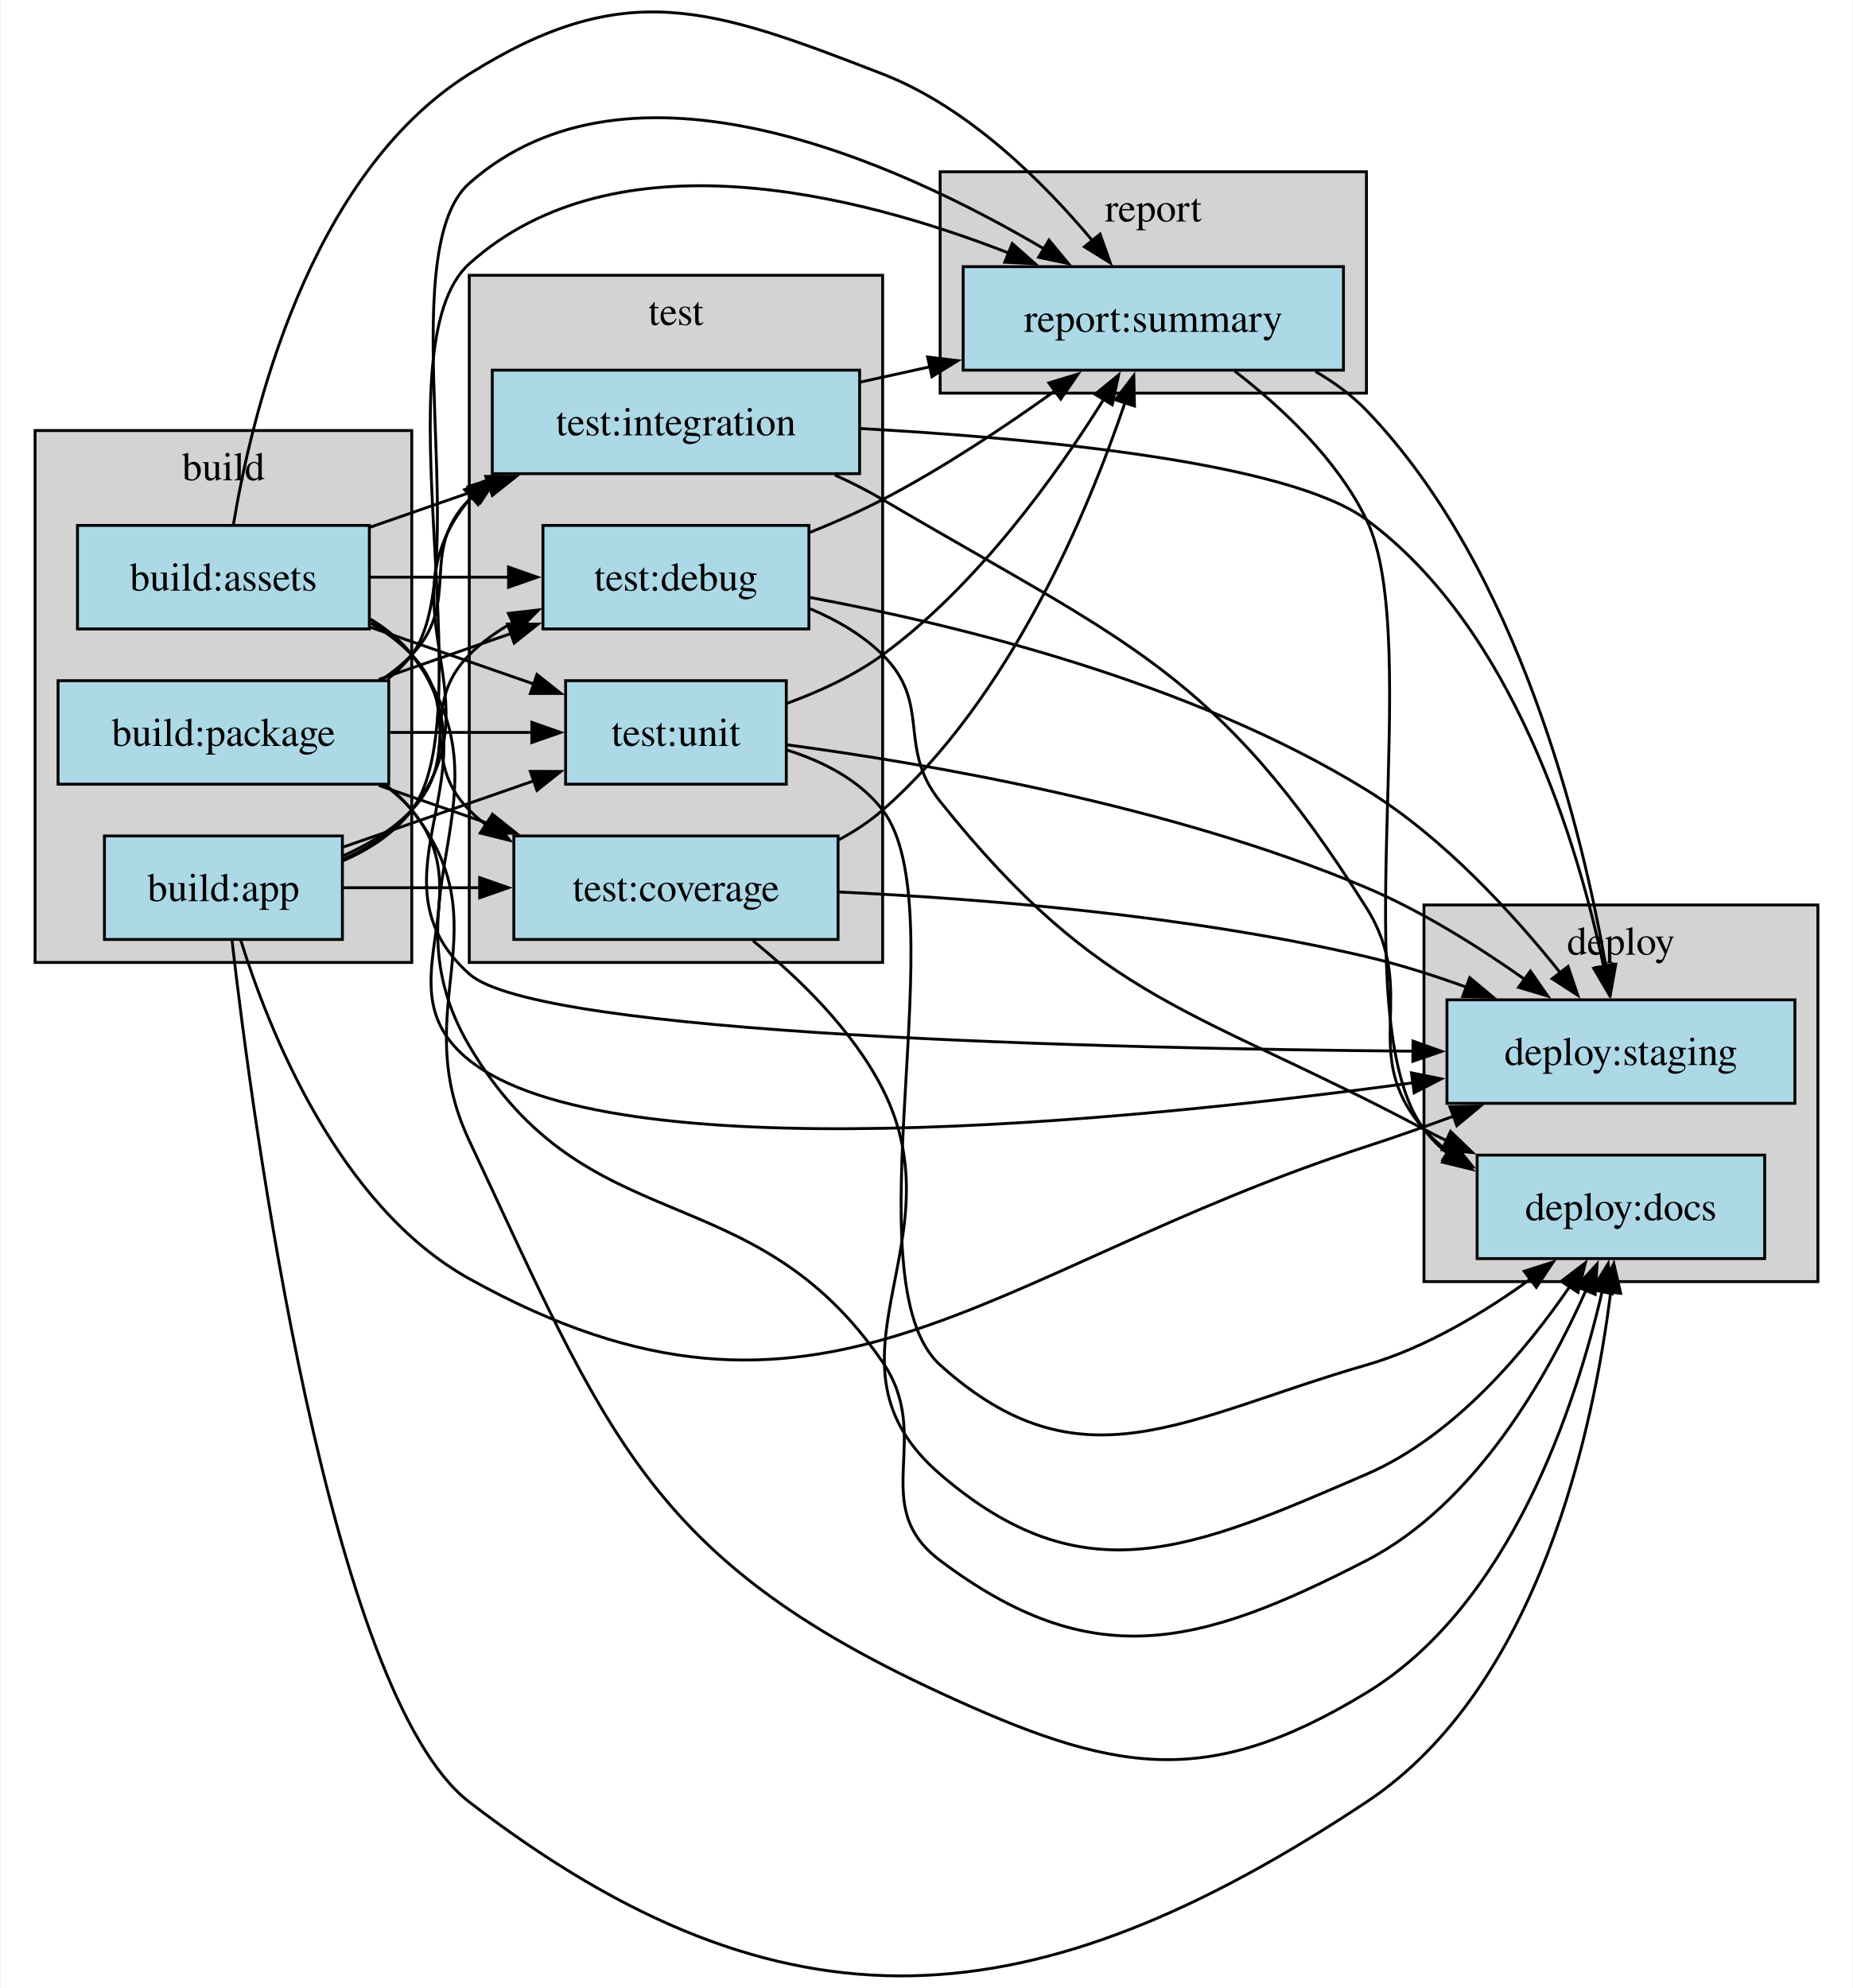
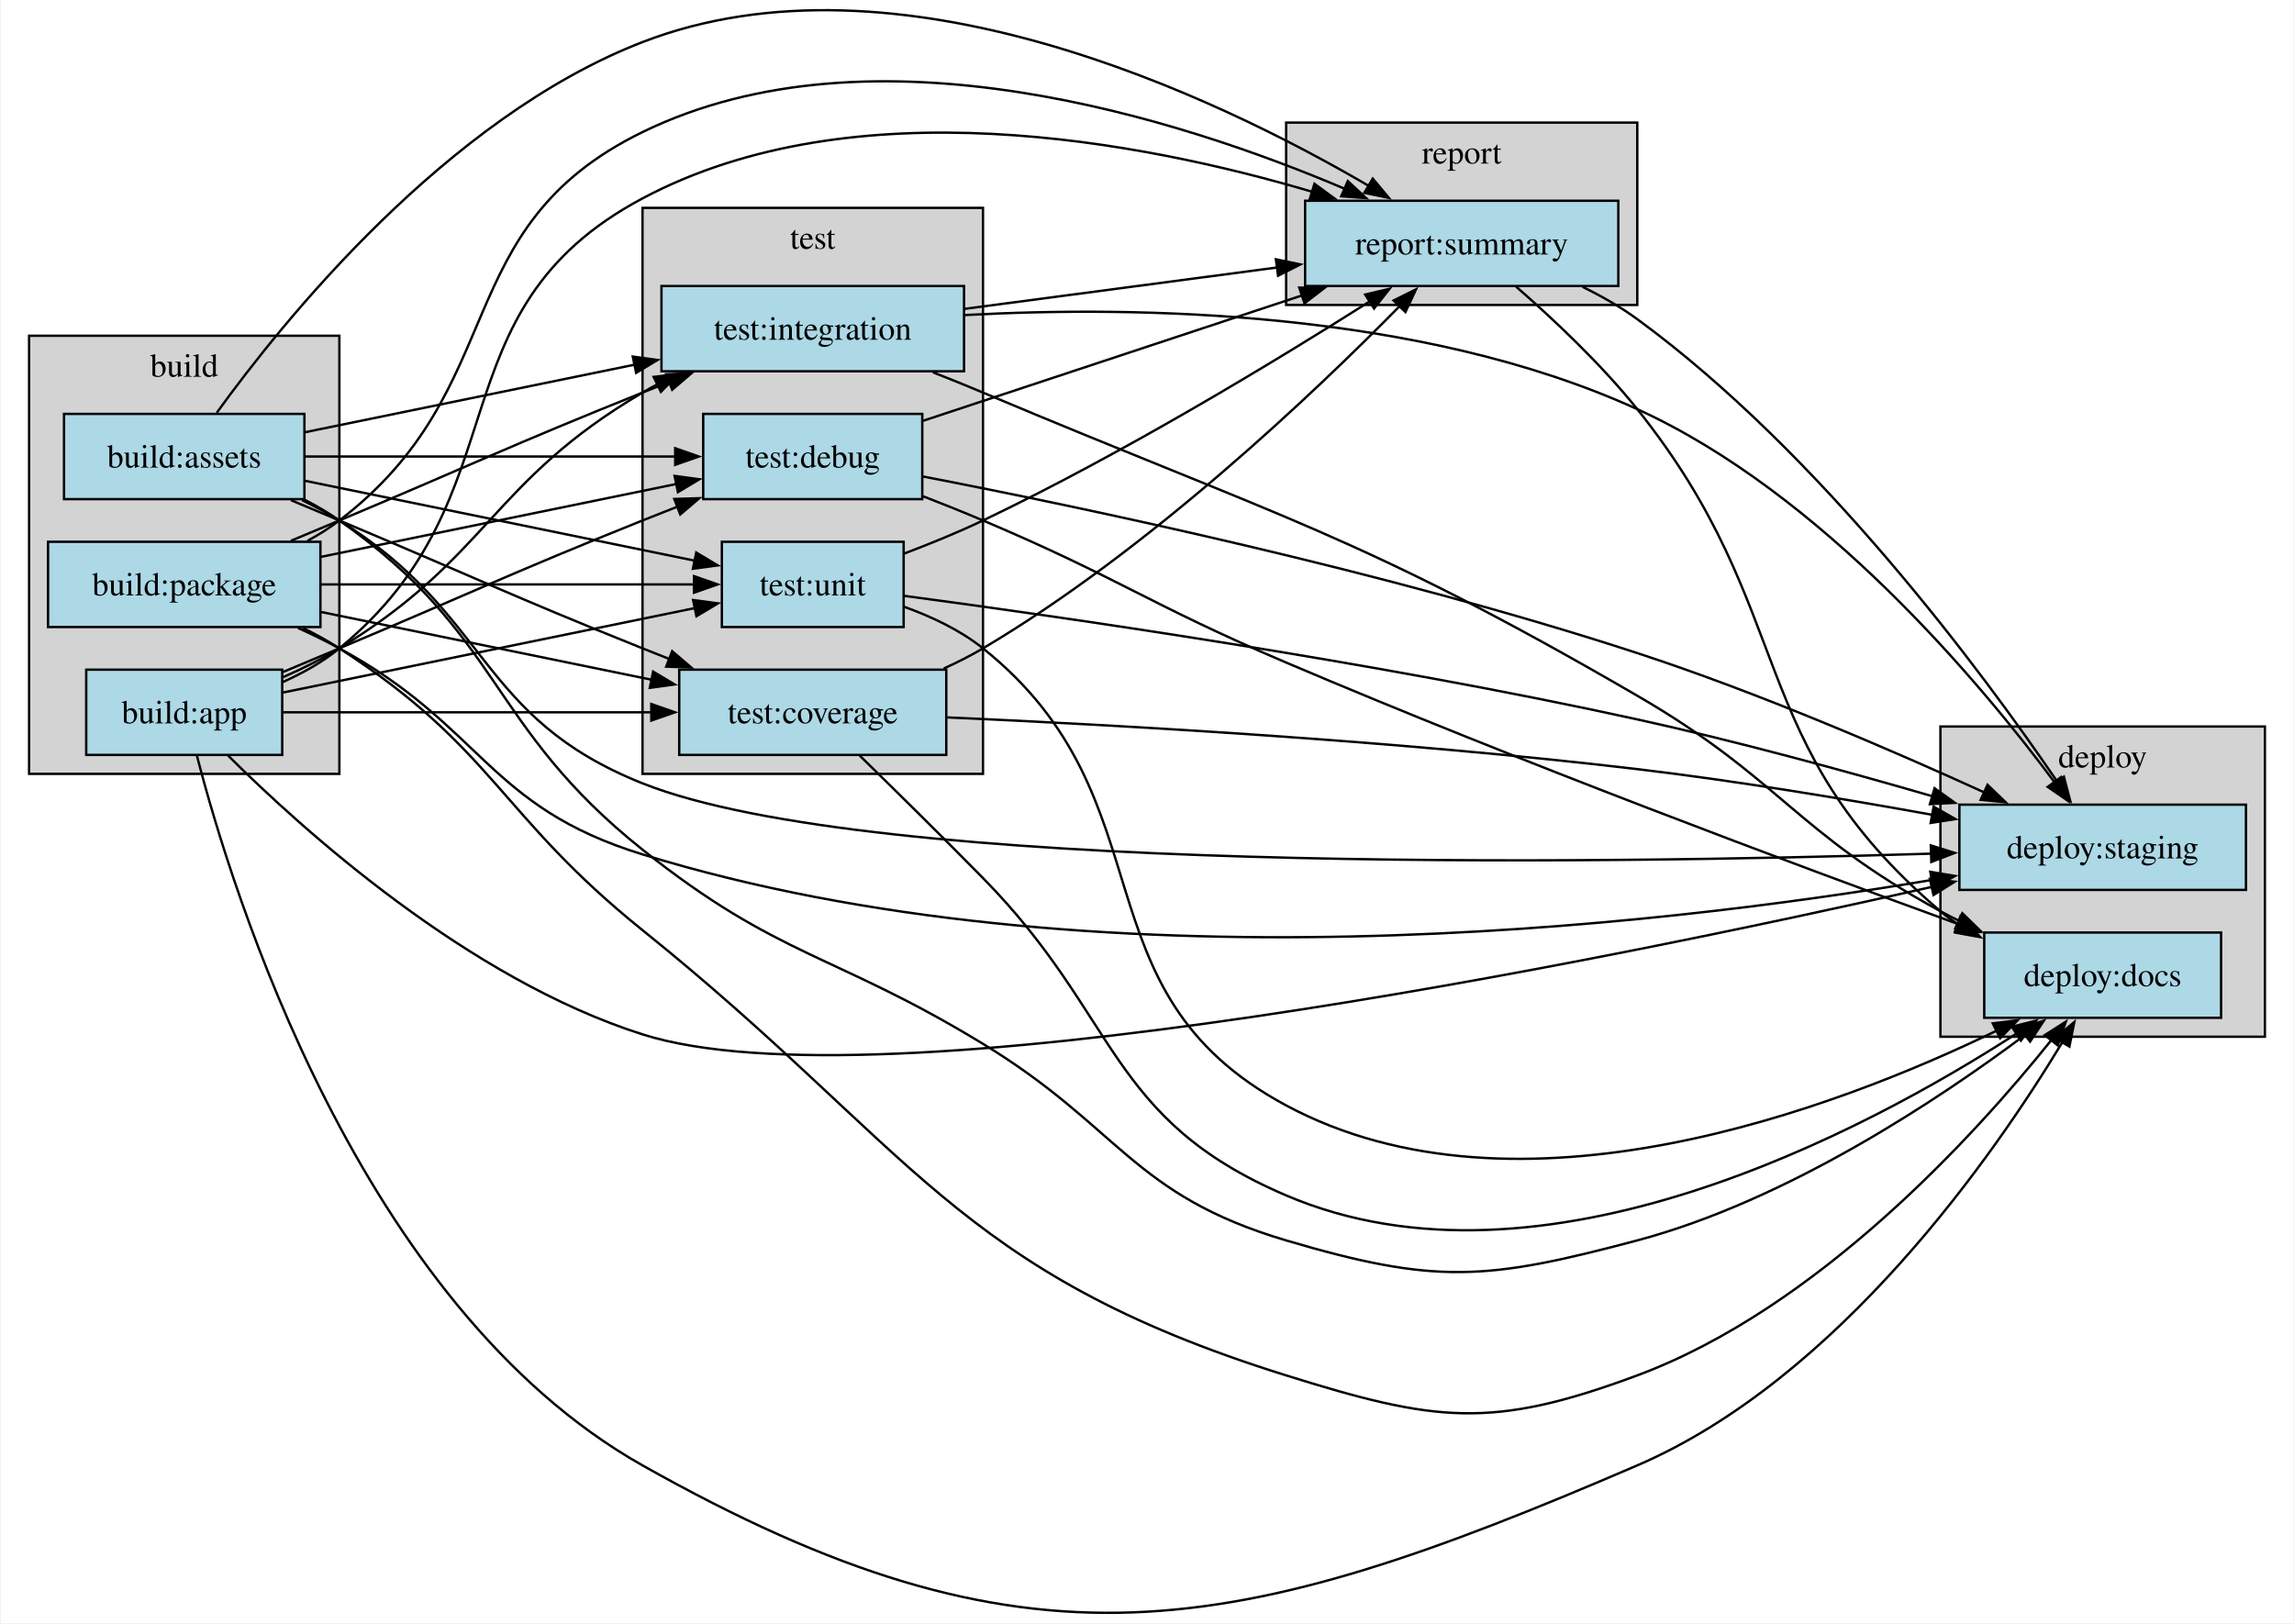
- <svg xmlns="http://www.w3.org/2000/svg" width="644pt" height="691pt" viewBox="0.00 0.00 644.00 691.42">
-   <g id="graph0" class="graph" transform="scale(1 1) rotate(0) translate(4 687.42)">
-     <polygon fill="white" stroke="none" points="-4,4 -4,-687.42 640,-687.42 640,4 -4,4" />
+ <svg xmlns="http://www.w3.org/2000/svg" xmlns:xlink="http://www.w3.org/1999/xlink" width="968pt" height="685pt" viewBox="0.00 0.00 968.00 685.40">
+   <g id="graph0" class="graph" transform="scale(1 1) rotate(0) translate(4 681.4)">
+     <polygon fill="white" stroke="none" points="-4,4 -4,-681.4 964,-681.4 964,4 -4,4" />
    <g id="clust1" class="cluster">
-       <polygon fill="lightgrey" stroke="black" points="8,-352.68 8,-537.68 139,-537.68 139,-352.68 8,-352.68" />
-       <text text-anchor="middle" x="73.5" y="-520.38" font-family="Times,serif" font-size="14.00">build</text>
+       <polygon fill="lightgrey" stroke="black" points="8,-354.63 8,-539.63 139,-539.63 139,-354.63 8,-354.63" />
+       <text text-anchor="middle" x="73.5" y="-522.33" font-family="Times,serif" font-size="14.00">build</text>
    </g>
    <g id="clust2" class="cluster">
-       <polygon fill="lightgrey" stroke="black" points="159,-352.68 159,-591.68 302.75,-591.68 302.75,-352.68 159,-352.68" />
-       <text text-anchor="middle" x="230.88" y="-574.38" font-family="Times,serif" font-size="14.00">test</text>
+       <polygon fill="lightgrey" stroke="black" points="267,-354.63 267,-593.63 410.75,-593.63 410.75,-354.63 267,-354.63" />
+       <text text-anchor="middle" x="338.88" y="-576.33" font-family="Times,serif" font-size="14.00">test</text>
    </g>
    <g id="clust3" class="cluster">
-       <polygon fill="lightgrey" stroke="black" points="322.75,-550.68 322.75,-627.68 471,-627.68 471,-550.68 322.75,-550.68" />
-       <text text-anchor="middle" x="396.88" y="-610.38" font-family="Times,serif" font-size="14.00">report</text>
+       <polygon fill="lightgrey" stroke="black" points="538.75,-552.63 538.75,-629.63 687,-629.63 687,-552.63 538.75,-552.63" />
+       <text text-anchor="middle" x="612.88" y="-612.33" font-family="Times,serif" font-size="14.00">report</text>
    </g>
    <g id="clust4" class="cluster">
-       <polygon fill="lightgrey" stroke="black" points="491,-241.68 491,-372.68 628,-372.68 628,-241.68 491,-241.68" />
-       <text text-anchor="middle" x="559.5" y="-355.38" font-family="Times,serif" font-size="14.00">deploy</text>
+       <polygon fill="lightgrey" stroke="black" points="815,-243.63 815,-374.63 952,-374.63 952,-243.63 815,-243.63" />
+       <text text-anchor="middle" x="883.5" y="-357.33" font-family="Times,serif" font-size="14.00">deploy</text>
    </g>
    <g id="node1" class="node">
-       <polygon fill="lightblue" stroke="black" points="114.88,-396.68 32.12,-396.68 32.12,-360.68 114.88,-360.68 114.88,-396.68" />
-       <text text-anchor="middle" x="73.5" y="-374" font-family="Times,serif" font-size="14.00">build:app</text>
+       <g id="a_node1">
+         <a xlink:title="---&#10;stage: build&#10;script:&#10;- echo &quot;Building application version $BUILD_VERSION&quot;&#10;- mkdir -p build/bin&#10;- echo &quot;app-binary-content&quot; &gt; build/bin/app&#10;- echo &quot;Version $BUILD_VERSION built at $(date)&quot; &gt; build/version.txt&#10;artifacts:&#10;  paths:&#10;  - build/&#10;  expire_in: 1 week&#10;  name: app-build-$CI_COMMIT_REF_SLUG&#10;">
+           <polygon fill="lightblue" stroke="black" points="114.88,-398.63 32.12,-398.63 32.12,-362.63 114.88,-362.63 114.88,-398.63" />
+           <text text-anchor="middle" x="73.5" y="-375.96" font-family="Times,serif" font-size="14.00">build:app</text>
+         </a>
+       </g>
    </g>
    <g id="node4" class="node">
-       <polygon fill="lightblue" stroke="black" points="269.25,-450.68 192.5,-450.68 192.5,-414.68 269.25,-414.68 269.25,-450.68" />
-       <text text-anchor="middle" x="230.88" y="-428" font-family="Times,serif" font-size="14.00">test:unit</text>
+       <g id="a_node4">
+         <a xlink:title="---&#10;stage: test&#10;dependencies:&#10;- build:app&#10;script:&#10;- echo &quot;Running unit tests with $(cat build/version.txt)&quot;&#10;- mkdir -p test-results&#10;- |&#10;  cat &gt; test-results/junit.xml &lt;&lt; EOF&#10;  &lt;?xml version=&quot;1.0&quot; encoding=&quot;UTF-8&quot;?&gt;&#10;  &lt;testsuites&gt;&#10;    &lt;testsuite name=&quot;UnitTests&quot; tests=&quot;5&quot; failures=&quot;0&quot; errors=&quot;0&quot;&gt;&#10;      &lt;testcase name=&quot;test_login&quot; time=&quot;0.5&quot;/&gt;&#10;      &lt;testcase name=&quot;test_logout&quot; time=&quot;0.3&quot;/&gt;&#10;      &lt;testcase name=&quot;test_validation&quot; time=&quot;0.7&quot;/&gt;&#10;      &lt;testcase name=&quot;test_api&quot; time=&quot;1.2&quot;/&gt;&#10;      &lt;testcase name=&quot;test_database&quot; time=&quot;0.8&quot;/&gt;&#10;    &lt;/testsuite&gt;&#10;  &lt;/testsuites&gt;&#10;  EOF&#10;artifacts:&#10;  reports:&#10;    junit: test-results/junit.xml&#10;  paths:&#10;  - test-results/&#10;  expire_in: 30 days&#10;">
+           <polygon fill="lightblue" stroke="black" points="377.25,-452.63 300.5,-452.63 300.5,-416.63 377.25,-416.63 377.25,-452.63" />
+           <text text-anchor="middle" x="338.88" y="-429.96" font-family="Times,serif" font-size="14.00">test:unit</text>
+         </a>
+       </g>
    </g>
    <g id="edge1" class="edge">
-       <path fill="none" stroke="black" d="M115.32,-392.87C135.61,-399.92 160.27,-408.49 181.5,-415.87" />
-       <polygon fill="black" stroke="black" points="180.23,-419.13 190.82,-419.11 182.53,-412.52 180.23,-419.13" />
+       <path fill="none" stroke="black" d="M115.36,-389.01C162.28,-398.63 239.18,-414.4 289.17,-424.65" />
+       <polygon fill="black" stroke="black" points="288.35,-428.05 298.85,-426.63 289.76,-421.19 288.35,-428.05" />
    </g>
    <g id="node5" class="node">
-       <polygon fill="lightblue" stroke="black" points="287.25,-396.68 174.5,-396.68 174.5,-360.68 287.25,-360.68 287.25,-396.68" />
-       <text text-anchor="middle" x="230.88" y="-374" font-family="Times,serif" font-size="14.00">test:coverage</text>
+       <g id="a_node5">
+         <a xlink:title="---&#10;stage: test&#10;dependencies:&#10;- build:app&#10;script:&#10;- echo &quot;Generating coverage report&quot;&#10;- mkdir -p coverage&#10;- |&#10;  cat &gt; coverage/cobertura.xml &lt;&lt; EOF&#10;  &lt;?xml version=&quot;1.0&quot;?&gt;&#10;  &lt;coverage line-rate=&quot;0.85&quot; branch-rate=&quot;0.80&quot; version=&quot;1.0&quot;&gt;&#10;    &lt;packages&gt;&#10;      &lt;package name=&quot;main&quot; line-rate=&quot;0.85&quot; branch-rate=&quot;0.80&quot;&gt;&#10;        &lt;classes&gt;&#10;          &lt;class name=&quot;App&quot; line-rate=&quot;0.90&quot; branch-rate=&quot;0.85&quot;/&gt;&#10;        &lt;/classes&gt;&#10;      &lt;/package&gt;&#10;    &lt;/packages&gt;&#10;  &lt;/coverage&gt;&#10;  EOF&#10;- echo &quot;Total coverage: 85%&quot; &gt; coverage/summary.txt&#10;artifacts:&#10;  reports:&#10;    coverage_report:&#10;      coverage_format: cobertura&#10;      path: coverage/cobertura.xml&#10;  paths:&#10;  - coverage/&#10;  expire_in: 1 month&#10;">
+           <polygon fill="lightblue" stroke="black" points="395.25,-398.63 282.5,-398.63 282.5,-362.63 395.25,-362.63 395.25,-398.63" />
+           <text text-anchor="middle" x="338.88" y="-375.96" font-family="Times,serif" font-size="14.00">test:coverage</text>
+         </a>
+       </g>
    </g>
    <g id="edge4" class="edge">
-       <path fill="none" stroke="black" d="M115.32,-378.68C129.93,-378.68 146.81,-378.68 163.04,-378.68" />
-       <polygon fill="black" stroke="black" points="162.62,-382.18 172.62,-378.68 162.62,-375.18 162.62,-382.18" />
+       <path fill="none" stroke="black" d="M115.36,-380.63C156.83,-380.63 221.72,-380.63 270.75,-380.63" />
+       <polygon fill="black" stroke="black" points="270.7,-384.13 280.7,-380.63 270.7,-377.13 270.7,-384.13" />
    </g>
    <g id="node6" class="node">
-       <polygon fill="lightblue" stroke="black" points="294.75,-558.68 167,-558.68 167,-522.68 294.75,-522.68 294.75,-558.68" />
-       <text text-anchor="middle" x="230.88" y="-536" font-family="Times,serif" font-size="14.00">test:integration</text>
+       <g id="a_node6">
+         <a xlink:title="---&#10;stage: test&#10;dependencies:&#10;- build:app&#10;- build:assets&#10;script:&#10;- echo &quot;Running integration tests&quot;&#10;- ls -la build/ dist/&#10;- mkdir -p integration-logs&#10;- echo &quot;Integration test log - $(date)&quot; &gt; integration-logs/test.log&#10;- echo &quot;All integration tests passed&quot; &gt; integration-logs/status.txt&#10;artifacts:&#10;  paths:&#10;  - integration-logs/&#10;  expire_in: 1 week&#10;  when: always&#10;">
+           <polygon fill="lightblue" stroke="black" points="402.75,-560.63 275,-560.63 275,-524.63 402.75,-524.63 402.75,-560.63" />
+           <text text-anchor="middle" x="338.88" y="-537.96" font-family="Times,serif" font-size="14.00">test:integration</text>
+         </a>
+       </g>
    </g>
    <g id="edge7" class="edge">
-       <path fill="none" stroke="black" d="M115.06,-388.55C124.1,-392.51 132.83,-398.03 139,-405.68 169.65,-443.68 127.74,-476.18 159,-513.68 159.25,-513.98 159.51,-514.28 159.77,-514.58" />
-       <polygon fill="black" stroke="black" points="157.37,-517.12 167.12,-521.25 162.07,-511.94 157.37,-517.12" />
+       <path fill="none" stroke="black" d="M115.35,-395.51C123.41,-399.06 131.65,-403.14 139,-407.63 202.51,-446.45 202.87,-477.85 267,-515.63 269.04,-516.83 271.14,-518 273.29,-519.13" />
+       <polygon fill="black" stroke="black" points="271.69,-522.25 282.22,-523.48 274.76,-515.95 271.69,-522.25" />
    </g>
    <g id="node7" class="node">
-       <polygon fill="lightblue" stroke="black" points="277.12,-504.68 184.62,-504.68 184.62,-468.68 277.12,-468.68 277.12,-504.68" />
-       <text text-anchor="middle" x="230.88" y="-482" font-family="Times,serif" font-size="14.00">test:debug</text>
+       <g id="a_node7">
+         <a xlink:title="---&#10;stage: test&#10;dependencies:&#10;- build:app&#10;script:&#10;- echo &quot;Running debug tests&quot;&#10;- mkdir -p debug-logs&#10;- echo &quot;Debug output: $(date)&quot; &gt; debug-logs/debug.log&#10;- echo &quot;Memory usage: 128MB&quot; &gt; debug-logs/memory.log&#10;artifacts:&#10;  paths:&#10;  - debug-logs/&#10;  expire_in: 3 days&#10;  when: on_failure&#10;  name: debug-logs-$CI_JOB_ID&#10;">
+           <polygon fill="lightblue" stroke="black" points="385.12,-506.63 292.62,-506.63 292.62,-470.63 385.12,-470.63 385.12,-506.63" />
+           <text text-anchor="middle" x="338.88" y="-483.96" font-family="Times,serif" font-size="14.00">test:debug</text>
+         </a>
+       </g>
    </g>
    <g id="edge33" class="edge">
-       <path fill="none" stroke="black" d="M115.18,-389.78C123.9,-393.67 132.45,-398.85 139,-405.68 156.72,-424.15 140.99,-441.5 159,-459.68 163.4,-464.12 168.61,-467.85 174.17,-470.96" />
-       <polygon fill="black" stroke="black" points="172.59,-474.08 183.11,-475.29 175.64,-467.78 172.59,-474.08" />
+       <path fill="none" stroke="black" d="M115.11,-397.61C123.03,-400.93 131.28,-404.39 139,-407.63 195.92,-431.55 209.7,-438.64 267,-461.63 271.86,-463.58 276.92,-465.58 282.01,-467.56" />
+       <polygon fill="black" stroke="black" points="280.41,-470.7 291,-471.04 282.94,-464.17 280.41,-470.7" />
    </g>
    <g id="node8" class="node">
-       <polygon fill="lightblue" stroke="black" points="463,-594.68 330.75,-594.68 330.75,-558.68 463,-558.68 463,-594.68" />
-       <text text-anchor="middle" x="396.88" y="-572" font-family="Times,serif" font-size="14.00">report:summary</text>
+       <g id="a_node8">
+         <a xlink:title="---&#10;stage: report&#10;dependencies:&#10;- test:unit&#10;- test:coverage&#10;- test:integration&#10;script:&#10;- echo &quot;Generating test summary report&quot;&#10;- echo &quot;=== Test Summary ===&quot; &gt; summary.txt&#10;- echo &quot;Unit Tests:&quot; &gt;&gt; summary.txt&#10;- cat test-results/junit.xml | grep 'testsuite' &gt;&gt; summary.txt || true&#10;- echo &quot;&quot; &gt;&gt; summary.txt&#10;- echo &quot;Coverage:&quot; &gt;&gt; summary.txt&#10;- cat coverage/summary.txt &gt;&gt; summary.txt&#10;- echo &quot;&quot; &gt;&gt; summary.txt&#10;- echo &quot;Integration:&quot; &gt;&gt; summary.txt&#10;- cat integration-logs/status.txt &gt;&gt; summary.txt&#10;- cat summary.txt&#10;artifacts:&#10;  paths:&#10;  - summary.txt&#10;  expire_in: 90 days&#10;  name: test-summary-$CI_PIPELINE_ID&#10;">
+           <polygon fill="lightblue" stroke="black" points="679,-596.63 546.75,-596.63 546.75,-560.63 679,-560.63 679,-596.63" />
+           <text text-anchor="middle" x="612.88" y="-573.96" font-family="Times,serif" font-size="14.00">report:summary</text>
+         </a>
+       </g>
    </g>
    <g id="edge10" class="edge">
-       <path fill="none" stroke="black" d="M115.15,-388.07C124.31,-392.05 133.06,-397.69 139,-405.68 164.34,-439.74 127.45,-567.27 159,-595.68 209.63,-641.26 293.5,-620.13 346.66,-599.39" />
-       <polygon fill="black" stroke="black" points="347.83,-602.7 355.79,-595.7 345.2,-596.21 347.83,-602.7" />
+       <path fill="none" stroke="black" d="M115.08,-393.38C123.51,-397.15 131.96,-401.86 139,-407.63 217.71,-472.22 177.11,-549.81 267,-597.63 356.25,-645.12 477.52,-621.82 549.93,-600.37" />
+       <polygon fill="black" stroke="black" points="550.69,-603.8 559.24,-597.54 548.65,-597.1 550.69,-603.8" />
    </g>
    <g id="node9" class="node">
-       <polygon fill="lightblue" stroke="black" points="620,-339.68 499,-339.68 499,-303.68 620,-303.68 620,-339.68" />
-       <text text-anchor="middle" x="559.5" y="-317" font-family="Times,serif" font-size="14.00">deploy:staging</text>
+       <g id="a_node9">
+         <a xlink:title="---&#10;stage: deploy&#10;dependencies:&#10;- build:app&#10;- build:assets&#10;script:&#10;- echo &quot;Deploying to staging&quot;&#10;- echo &quot;Application binary: $(cat build/bin/app)&quot;&#10;- echo &quot;CSS files: $(ls dist/css/)&quot;&#10;- echo &quot;JS files: $(ls dist/js/)&quot;&#10;- echo &quot;Deployed version: $(cat build/version.txt)&quot;&#10;environment:&#10;  name: staging&#10;artifacts:&#10;  paths:&#10;  - build/version.txt&#10;  expire_in: 6 months&#10;  name: deployment-info&#10;">
+           <polygon fill="lightblue" stroke="black" points="944,-341.63 823,-341.63 823,-305.63 944,-305.63 944,-341.63" />
+           <text text-anchor="middle" x="883.5" y="-318.96" font-family="Times,serif" font-size="14.00">deploy:staging</text>
+         </a>
+       </g>
    </g>
    <g id="edge17" class="edge">
-       <path fill="none" stroke="black" d="M79.55,-360.36C89.16,-329.52 113.33,-268.07 159,-242.68 281.5,-174.57 337.68,-245.42 471,-288.68 480.87,-291.88 491.26,-295.54 501.3,-299.23" />
-       <polygon fill="black" stroke="black" points="500,-302.48 510.6,-302.69 502.45,-295.92 500,-302.48" />
+       <path fill="none" stroke="black" d="M92.01,-362.37C123.49,-331.02 193.29,-268.04 267,-244.63 367.16,-212.82 672.12,-275.38 811.56,-306.94" />
+       <polygon fill="black" stroke="black" points="810.52,-310.29 821.04,-309.1 812.07,-303.47 810.52,-310.29" />
    </g>
    <g id="node10" class="node">
-       <polygon fill="lightblue" stroke="black" points="609.5,-285.68 509.5,-285.68 509.5,-249.68 609.5,-249.68 609.5,-285.68" />
-       <text text-anchor="middle" x="559.5" y="-263" font-family="Times,serif" font-size="14.00">deploy:docs</text>
+       <g id="a_node10">
+         <a xlink:title="---&#10;stage: deploy&#10;dependencies: []&#10;script:&#10;- echo &quot;Deploying documentation&quot;&#10;- mkdir -p docs&#10;- echo &quot;# API Documentation&quot; &gt; docs/README.md&#10;- echo &quot;Version: $BUILD_VERSION&quot; &gt;&gt; docs/README.md&#10;artifacts:&#10;  paths:&#10;  - docs/&#10;  expire_in: never&#10;">
+           <polygon fill="lightblue" stroke="black" points="933.5,-287.63 833.5,-287.63 833.5,-251.63 933.5,-251.63 933.5,-287.63" />
+           <text text-anchor="middle" x="883.5" y="-264.96" font-family="Times,serif" font-size="14.00">deploy:docs</text>
+         </a>
+       </g>
    </g>
    <g id="edge25" class="edge">
-       <path fill="none" stroke="black" d="M76.46,-360.57C83.56,-298.82 110.09,-98.29 159,-60.68 268.92,23.85 355.43,15.94 471,-60.68 531.28,-100.64 550.14,-191.26 555.96,-238.22" />
-       <polygon fill="black" stroke="black" points="552.45,-238.38 557.03,-247.93 559.41,-237.61 552.45,-238.38" />
+       <path fill="none" stroke="black" d="M78.83,-362.44C93.51,-305.45 147.25,-130.13 267,-62.63 429.62,29.02 515.58,11.26 687,-62.63 772.43,-99.46 837.91,-194 866.6,-241.51" />
+       <polygon fill="black" stroke="black" points="863.44,-243.04 871.54,-249.86 869.46,-239.47 863.44,-243.04" />
    </g>
    <g id="node2" class="node">
-       <polygon fill="lightblue" stroke="black" points="124.25,-504.68 22.75,-504.68 22.75,-468.68 124.25,-468.68 124.25,-504.68" />
-       <text text-anchor="middle" x="73.5" y="-482" font-family="Times,serif" font-size="14.00">build:assets</text>
+       <g id="a_node2">
+         <a xlink:title="---&#10;stage: build&#10;script:&#10;- echo &quot;Compiling assets&quot;&#10;- mkdir -p dist/css dist/js&#10;- echo &quot;body { color: blue; }&quot; &gt; dist/css/style.css&#10;- echo &quot;console.log('hello');&quot; &gt; dist/js/app.js&#10;artifacts:&#10;  paths:&#10;  - dist/&#10;  expire_in: 2 days&#10;  name: assets-$CI_JOB_NAME-$CI_COMMIT_SHORT_SHA&#10;">
+           <polygon fill="lightblue" stroke="black" points="124.25,-506.63 22.75,-506.63 22.75,-470.63 124.25,-470.63 124.25,-506.63" />
+           <text text-anchor="middle" x="73.5" y="-483.96" font-family="Times,serif" font-size="14.00">build:assets</text>
+         </a>
+       </g>
    </g>
    <g id="edge2" class="edge">
-       <path fill="none" stroke="black" d="M124.52,-469.3C142.82,-462.93 163.49,-455.75 181.63,-449.45" />
-       <polygon fill="black" stroke="black" points="182.55,-452.83 190.85,-446.24 180.25,-446.22 182.55,-452.83" />
+       <path fill="none" stroke="black" d="M124.66,-478.35C171.95,-468.65 242.37,-454.21 289.18,-444.62" />
+       <polygon fill="black" stroke="black" points="289.68,-448.09 298.77,-442.65 288.27,-441.23 289.68,-448.09" />
    </g>
    <g id="edge5" class="edge">
-       <path fill="none" stroke="black" d="M124.74,-470.69C129.98,-467.61 134.88,-463.97 139,-459.68 156.72,-441.21 140.99,-423.86 159,-405.68 160.81,-403.85 162.75,-402.15 164.8,-400.56" />
-       <polygon fill="black" stroke="black" points="166.64,-403.54 173.09,-395.13 162.8,-397.68 166.64,-403.54" />
+       <path fill="none" stroke="black" d="M118.57,-470.2C125.41,-467.34 132.4,-464.41 139,-461.63 195.92,-437.71 209.7,-430.63 267,-407.63 270.77,-406.12 274.65,-404.58 278.57,-403.05" />
+       <polygon fill="black" stroke="black" points="279.52,-406.43 287.57,-399.55 276.99,-399.91 279.52,-406.43" />
    </g>
    <g id="edge8" class="edge">
-       <path fill="none" stroke="black" d="M124.52,-504.06C137.81,-508.68 152.34,-513.73 166.25,-518.57" />
-       <polygon fill="black" stroke="black" points="164.71,-521.74 175.31,-521.71 167.01,-515.12 164.71,-521.74" />
+       <path fill="none" stroke="black" d="M124.66,-498.92C164.01,-506.99 219.37,-518.34 263.82,-527.45" />
+       <polygon fill="black" stroke="black" points="262.89,-530.83 273.39,-529.41 264.3,-523.97 262.89,-530.83" />
    </g>
    <g id="edge34" class="edge">
-       <path fill="none" stroke="black" d="M124.52,-486.68C139.94,-486.68 157.03,-486.68 172.88,-486.68" />
-       <polygon fill="black" stroke="black" points="172.65,-490.18 182.65,-486.68 172.65,-483.18 172.65,-490.18" />
+       <path fill="none" stroke="black" d="M124.66,-488.63C169.24,-488.63 234.37,-488.63 280.9,-488.63" />
+       <polygon fill="black" stroke="black" points="280.79,-492.13 290.79,-488.63 280.79,-485.13 280.79,-492.13" />
    </g>
    <g id="edge11" class="edge">
-       <path fill="none" stroke="black" d="M76.97,-504.93C83.11,-542.19 102.85,-626.44 159,-661.68 213.11,-695.64 243.18,-684.78 302.75,-661.68 332.66,-650.08 358.84,-623.9 375.77,-603.64" />
-       <polygon fill="black" stroke="black" points="378.37,-605.99 381.92,-596 372.92,-601.59 378.37,-605.99" />
+       <path fill="none" stroke="black" d="M87.24,-507.12C114.75,-545.21 184.01,-631.55 267,-663.63 374.55,-705.21 508.99,-640.7 573.66,-602.89" />
+       <polygon fill="black" stroke="black" points="575.32,-605.98 582.12,-597.85 571.74,-599.96 575.32,-605.98" />
    </g>
    <g id="edge18" class="edge">
-       <path fill="none" stroke="black" d="M124.57,-471.95C130.04,-468.64 135.05,-464.6 139,-459.68 170.38,-420.58 121.65,-382.11 159,-348.68 182.83,-327.35 378.88,-322.73 487.2,-321.82" />
-       <polygon fill="black" stroke="black" points="487.2,-325.32 497.17,-321.75 487.14,-318.32 487.2,-325.32" />
+       <path fill="none" stroke="black" d="M123.24,-470.21C128.69,-467.58 134.05,-464.71 139,-461.63 202.98,-421.93 197.05,-378.5 267,-350.63 363.95,-312.01 670.73,-316.58 811.12,-320.94" />
+       <polygon fill="black" stroke="black" points="810.93,-324.43 821.04,-321.25 811.16,-317.44 810.93,-324.43" />
    </g>
    <g id="edge26" class="edge">
-       <path fill="none" stroke="black" d="M124.72,-472.07C130.17,-468.74 135.13,-464.66 139,-459.68 176.47,-411.42 128.02,-376.34 159,-323.68 199.8,-254.34 257.33,-280.08 302.75,-213.68 320.78,-187.32 297.22,-163.86 322.75,-144.68 375.43,-105.1 412.44,-114.47 471,-144.68 509,-164.28 534.1,-208.86 547.32,-238.61" />
-       <polygon fill="black" stroke="black" points="544.09,-239.97 551.21,-247.82 550.54,-237.24 544.09,-239.97" />
+       <path fill="none" stroke="black" d="M124.61,-470.23C129.63,-467.64 134.53,-464.77 139,-461.63 207.76,-413.42 201.3,-374.95 267,-322.63 324.54,-276.81 347.92,-278.88 410.75,-240.63 468.66,-205.38 473.73,-176.87 538.75,-157.63 601.93,-138.94 623.33,-140.69 687,-157.63 750.25,-174.47 814.33,-217.14 851.14,-244.69" />
+       <polygon fill="black" stroke="black" points="848.61,-247.16 858.69,-250.42 852.85,-241.58 848.61,-247.16" />
    </g>
    <g id="node3" class="node">
-       <polygon fill="lightblue" stroke="black" points="131,-450.68 16,-450.68 16,-414.68 131,-414.68 131,-450.68" />
-       <text text-anchor="middle" x="73.5" y="-428" font-family="Times,serif" font-size="14.00">build:package</text>
+       <g id="a_node3">
+         <a xlink:title="---&#10;stage: build&#10;script:&#10;- echo &quot;Creating package&quot;&#10;- mkdir -p package/src package/test&#10;- echo &quot;source code&quot; &gt; package/src/main.rb&#10;- echo &quot;test code&quot; &gt; package/test/main_test.rb&#10;- echo &quot;secret&quot; &gt; package/secret.key&#10;artifacts:&#10;  paths:&#10;  - package/&#10;  exclude:&#10;  - package/**/*.key&#10;  expire_in: 2 weeks&#10;  name: package-$CI_COMMIT_TAG&#10;">
+           <polygon fill="lightblue" stroke="black" points="131,-452.63 16,-452.63 16,-416.63 131,-416.63 131,-452.63" />
+           <text text-anchor="middle" x="73.5" y="-429.96" font-family="Times,serif" font-size="14.00">build:package</text>
+         </a>
+       </g>
    </g>
    <g id="edge3" class="edge">
-       <path fill="none" stroke="black" d="M131.47,-432.68C147.78,-432.68 165.4,-432.68 181.17,-432.68" />
-       <polygon fill="black" stroke="black" points="180.76,-436.18 190.76,-432.68 180.76,-429.18 180.76,-436.18" />
+       <path fill="none" stroke="black" d="M131.32,-434.63C178.24,-434.63 244.15,-434.63 288.8,-434.63" />
+       <polygon fill="black" stroke="black" points="288.72,-438.13 298.72,-434.63 288.72,-431.13 288.72,-438.13" />
    </g>
    <g id="edge6" class="edge">
-       <path fill="none" stroke="black" d="M127.54,-414.25C139.97,-409.93 153.34,-405.28 166.18,-400.82" />
-       <polygon fill="black" stroke="black" points="167.09,-404.21 175.38,-397.62 164.79,-397.59 167.09,-404.21" />
+       <path fill="none" stroke="black" d="M131.32,-422.98C172.27,-414.59 227.69,-403.22 270.81,-394.38" />
+       <polygon fill="black" stroke="black" points="271.48,-397.82 280.57,-392.38 270.08,-390.96 271.48,-397.82" />
    </g>
    <g id="edge9" class="edge">
-       <path fill="none" stroke="black" d="M128.52,-451.03C132.33,-453.57 135.89,-456.44 139,-459.68 156.72,-478.15 140.99,-495.5 159,-513.68 159.61,-514.29 160.23,-514.89 160.87,-515.48" />
-       <polygon fill="black" stroke="black" points="158.6,-518.15 168.66,-521.45 162.86,-512.59 158.6,-518.15" />
+       <path fill="none" stroke="black" d="M118.57,-453.06C125.41,-455.93 132.4,-458.86 139,-461.63 195.92,-485.55 209.7,-492.64 267,-515.63 270.77,-517.14 274.65,-518.68 278.57,-520.22" />
+       <polygon fill="black" stroke="black" points="276.99,-523.36 287.57,-523.72 279.52,-516.83 276.99,-523.36" />
    </g>
    <g id="edge35" class="edge">
-       <path fill="none" stroke="black" d="M127.54,-451.11C142.39,-456.27 158.59,-461.9 173.63,-467.13" />
-       <polygon fill="black" stroke="black" points="172.31,-470.38 182.9,-470.35 174.61,-463.76 172.31,-470.38" />
+       <path fill="none" stroke="black" d="M131.32,-446.28C175.7,-455.38 237.06,-467.96 281.36,-477.05" />
+       <polygon fill="black" stroke="black" points="280.53,-480.45 291.03,-479.03 281.94,-473.59 280.53,-480.45" />
    </g>
    <g id="edge16" class="edge">
-       <path fill="none" stroke="black" d="M130.56,-451.18C133.72,-453.67 136.58,-456.48 139,-459.68 161.16,-488.95 131.51,-599.34 159,-623.68 214.91,-673.19 307.7,-631.04 358.97,-600.82" />
-       <polygon fill="black" stroke="black" points="360.61,-603.92 367.36,-595.75 356.99,-597.93 360.61,-603.92" />
+       <path fill="none" stroke="black" d="M125.54,-453.02C130.28,-455.6 134.85,-458.46 139,-461.63 212.48,-517.76 183.91,-585.08 267,-625.63 364.37,-673.15 494.52,-631.05 563.77,-601.56" />
+       <polygon fill="black" stroke="black" points="564.78,-604.94 572.55,-597.74 561.99,-598.52 564.78,-604.94" />
    </g>
    <g id="edge24" class="edge">
-       <path fill="none" stroke="black" d="M129.59,-414.32C133.07,-411.79 136.26,-408.93 139,-405.68 164.56,-375.34 127.96,-343.39 159,-318.68 207.92,-279.73 386.1,-297.13 487.2,-310.83" />
-       <polygon fill="black" stroke="black" points="486.65,-314.29 497.03,-312.19 487.6,-307.35 486.65,-314.29" />
+       <path fill="none" stroke="black" d="M121.53,-416.25C127.49,-413.54 133.45,-410.64 139,-407.63 199.47,-374.85 201.26,-340.86 267,-320.63 456.53,-262.32 694.71,-290.12 811.41,-309.84" />
+       <polygon fill="black" stroke="black" points="810.72,-313.27 821.17,-311.52 811.91,-306.37 810.72,-313.27" />
    </g>
    <g id="edge32" class="edge">
-       <path fill="none" stroke="black" d="M130.08,-414.26C133.4,-411.75 136.43,-408.91 139,-405.68 171.35,-365.12 136.94,-337.63 159,-290.68 206.69,-189.17 220.92,-145.67 322.75,-98.68 382.58,-71.07 414.71,-64.43 471,-98.68 521.12,-129.17 543.81,-198.66 553,-238.39" />
-       <polygon fill="black" stroke="black" points="549.54,-238.93 555.08,-247.97 556.38,-237.46 549.54,-238.93" />
+       <path fill="none" stroke="black" d="M123.69,-416.21C129,-413.59 134.2,-410.73 139,-407.63 204.28,-365.54 206.46,-337.3 267,-288.63 381.46,-196.62 398.56,-144.4 538.75,-100.63 601.65,-81 625.25,-77.64 687,-100.63 763.29,-129.04 829.65,-202.08 861.83,-242.21" />
+       <polygon fill="black" stroke="black" points="859.03,-244.31 867.96,-250 864.53,-239.98 859.03,-244.31" />
    </g>
    <g id="edge12" class="edge">
-       <path fill="none" stroke="black" d="M269.46,-442.79C280.81,-446.91 292.86,-452.45 302.75,-459.68 335.68,-483.75 363.27,-522.36 379.67,-548.58" />
-       <polygon fill="black" stroke="black" points="376.62,-550.3 384.81,-557.02 382.6,-546.65 376.62,-550.3" />
+       <path fill="none" stroke="black" d="M377.51,-447.67C388.39,-451.78 400.17,-456.58 410.75,-461.63 469.73,-489.79 534.49,-529.09 574.17,-554.2" />
+       <polygon fill="black" stroke="black" points="572.11,-557.03 582.42,-559.45 575.86,-551.13 572.11,-557.03" />
    </g>
    <g id="edge19" class="edge">
-       <path fill="none" stroke="black" d="M269.6,-428.37C317.82,-421.92 403.18,-407.33 471,-378.68 490.36,-370.5 510.13,-358.04 525.97,-346.85" />
-       <polygon fill="black" stroke="black" points="528.02,-349.69 534.06,-340.99 523.91,-344.02 528.02,-349.69" />
+       <path fill="none" stroke="black" d="M377.62,-429.78C441.65,-421.25 575.45,-402.12 687,-377.63 728.79,-368.46 774.95,-355.83 811.92,-345.09" />
+       <polygon fill="black" stroke="black" points="812.52,-348.56 821.13,-342.39 810.55,-341.84 812.52,-348.56" />
    </g>
    <g id="edge27" class="edge">
-       <path fill="none" stroke="black" d="M269.45,-426.57C281.91,-422.65 294.65,-416.23 302.75,-405.68 329.02,-371.48 290.73,-241.55 322.75,-212.68 371.68,-168.55 407.69,-194.43 471,-212.68 491.75,-218.66 512.34,-231.18 528.32,-242.76" />
-       <polygon fill="black" stroke="black" points="525.86,-245.29 535.96,-248.51 530.07,-239.7 525.86,-245.29" />
+       <path fill="none" stroke="black" d="M377.49,-425.17C388.96,-421.06 401.08,-415.36 410.75,-407.63 491.13,-343.35 448.06,-263.31 538.75,-214.63 636.51,-162.16 770.83,-213.23 839,-246.32" />
+       <polygon fill="black" stroke="black" points="837.09,-249.28 847.61,-250.59 840.2,-243.01 837.09,-249.28" />
    </g>
    <g id="edge13" class="edge">
-       <path fill="none" stroke="black" d="M287.5,-395.33C292.98,-398.27 298.19,-401.69 302.75,-405.68 347.16,-444.48 374.29,-509.81 387.07,-547.49" />
-       <polygon fill="black" stroke="black" points="383.67,-548.38 390.1,-556.8 390.33,-546.21 383.67,-548.38" />
+       <path fill="none" stroke="black" d="M394.18,-399.1C399.91,-401.7 405.54,-404.55 410.75,-407.63 480.86,-449.12 550.57,-515.43 586.64,-552.1" />
+       <polygon fill="black" stroke="black" points="584.11,-554.51 593.59,-559.23 589.12,-549.63 584.11,-554.51" />
    </g>
    <g id="edge20" class="edge">
-       <path fill="none" stroke="black" d="M287.63,-377.18C336.53,-374.9 409.26,-369.16 471,-354.68 482.5,-351.98 494.53,-348.15 505.86,-344.05" />
-       <polygon fill="black" stroke="black" points="506.92,-347.39 515.05,-340.6 504.46,-340.84 506.92,-347.39" />
+       <path fill="none" stroke="black" d="M395.64,-378.47C464.35,-375.41 584.57,-368.79 687,-356.63 728.51,-351.71 774.63,-344.03 811.64,-337.32" />
+       <polygon fill="black" stroke="black" points="812.13,-340.79 821.34,-335.54 810.87,-333.9 812.13,-340.79" />
    </g>
    <g id="edge28" class="edge">
-       <path fill="none" stroke="black" d="M257.67,-360.22C273.33,-347.55 292.26,-329.34 302.75,-308.68 330.01,-254.99 277.14,-213.99 322.75,-174.68 372.66,-131.66 410.52,-148.54 471,-174.68 501.67,-187.93 526.55,-217.81 541.83,-240.15" />
-       <polygon fill="black" stroke="black" points="538.72,-241.79 547.14,-248.22 544.57,-237.94 538.72,-241.79" />
+       <path fill="none" stroke="black" d="M358.68,-362.36C373.05,-348.32 393.29,-328.39 410.75,-310.63 468.5,-251.91 463.02,-209.02 538.75,-176.63 646.66,-130.48 783.57,-203.92 847.12,-244.96" />
+       <polygon fill="black" stroke="black" points="845.13,-247.85 855.41,-250.42 848.97,-242 845.13,-247.85" />
    </g>
    <g id="edge14" class="edge">
-       <path fill="none" stroke="black" d="M294.81,-554.49C302.82,-556.25 311.09,-558.07 319.29,-559.87" />
-       <polygon fill="black" stroke="black" points="318.39,-563.25 328.91,-561.98 319.89,-556.42 318.39,-563.25" />
+       <path fill="none" stroke="black" d="M402.96,-550.98C442.35,-556.2 493.32,-562.94 535.06,-568.47" />
+       <polygon fill="black" stroke="black" points="534.42,-571.91 544.79,-569.75 535.34,-564.97 534.42,-571.91" />
    </g>
    <g id="edge21" class="edge">
-       <path fill="none" stroke="black" d="M295,-538.38C356.25,-534.99 443.83,-526.71 471,-506.68 522.39,-468.8 544.75,-392.96 553.51,-351.1" />
-       <polygon fill="black" stroke="black" points="556.9,-351.98 555.39,-341.5 550.03,-350.64 556.9,-351.98" />
+       <path fill="none" stroke="black" d="M403.2,-548.37C475.3,-552.27 594.99,-550.58 687,-508.63 765.1,-473.03 831.78,-393.27 863.21,-351.05" />
+       <polygon fill="black" stroke="black" points="865.93,-353.27 869.01,-343.13 860.28,-349.13 865.93,-353.27" />
    </g>
    <g id="edge29" class="edge">
-       <path fill="none" stroke="black" d="M286.17,-522.19C291.9,-519.6 297.53,-516.75 302.75,-513.68 387.05,-464 418.86,-454.48 471,-371.68 489.84,-341.76 467.63,-321.21 491,-294.68 493.5,-291.84 496.35,-289.29 499.42,-287.01" />
-       <polygon fill="black" stroke="black" points="501.26,-289.98 507.9,-281.73 497.56,-284.04 501.26,-289.98" />
+       <path fill="none" stroke="black" d="M389.62,-524.19C396.74,-521.4 403.96,-518.5 410.75,-515.63 535.44,-463.07 569.97,-455.57 687,-387.63 747.37,-352.59 753.72,-330.05 815,-296.63 817.52,-295.26 820.13,-293.91 822.78,-292.61" />
+       <polygon fill="black" stroke="black" points="824.24,-295.79 831.83,-288.4 821.29,-289.44 824.24,-295.79" />
    </g>
    <g id="edge15" class="edge">
-       <path fill="none" stroke="black" d="M277.55,-502.29C286.08,-505.71 294.81,-509.55 302.75,-513.68 323.65,-524.54 345.53,-539.16 362.83,-551.58" />
-       <polygon fill="black" stroke="black" points="360.57,-554.26 370.71,-557.32 364.69,-548.61 360.57,-554.26" />
+       <path fill="none" stroke="black" d="M385.4,-503.7C429.22,-518.2 495.97,-540.28 545.67,-556.73" />
+       <polygon fill="black" stroke="black" points="544.29,-559.96 554.88,-559.77 546.48,-553.31 544.29,-559.96" />
    </g>
    <g id="edge23" class="edge">
-       <path fill="none" stroke="black" d="M277.45,-479.63C327.78,-470.3 409.78,-450.43 471,-412.68 497.9,-396.09 522.25,-369.33 538.39,-349.11" />
-       <polygon fill="black" stroke="black" points="541.12,-351.3 544.49,-341.26 535.59,-347.01 541.12,-351.3" />
+       <path fill="none" stroke="black" d="M385.46,-480.19C452.44,-467.24 580.99,-440.29 687,-405.63 738.22,-388.89 794.8,-364.48 833.86,-346.64" />
+       <polygon fill="black" stroke="black" points="834.89,-350.02 842.52,-342.66 831.97,-343.66 834.89,-350.02" />
    </g>
    <g id="edge31" class="edge">
-       <path fill="none" stroke="black" d="M277.54,-475.69C286.74,-471.82 295.73,-466.63 302.75,-459.68 320.05,-442.55 307.54,-427.69 322.75,-408.68 379.16,-338.13 411.22,-337.03 491,-294.68 493.54,-293.33 496.15,-292.01 498.82,-290.72" />
-       <polygon fill="black" stroke="black" points="500.26,-293.91 507.89,-286.56 497.34,-287.55 500.26,-293.91" />
+       <path fill="none" stroke="black" d="M385.45,-471.85C393.9,-468.57 402.63,-465.08 410.75,-461.63 468.59,-437.1 480.94,-426.24 538.75,-401.63 637.01,-359.8 753.42,-316.35 822.44,-291.21" />
+       <polygon fill="black" stroke="black" points="823.48,-294.56 831.68,-287.85 821.08,-287.98 823.48,-294.56" />
    </g>
    <g id="edge22" class="edge">
-       <path fill="none" stroke="black" d="M453.29,-558.21C459.79,-554.44 465.91,-549.97 471,-544.68 524.18,-489.4 546.15,-398.02 554.28,-351.25" />
-       <polygon fill="black" stroke="black" points="557.7,-352.03 555.85,-341.6 550.79,-350.9 557.7,-352.03" />
+       <path fill="none" stroke="black" d="M663.88,-560.28C671.95,-556.35 679.95,-551.79 687,-546.63 764.61,-489.84 833.05,-397.2 864.38,-351.26" />
+       <polygon fill="black" stroke="black" points="867.13,-353.44 869.82,-343.19 861.33,-349.53 867.13,-353.44" />
    </g>
    <g id="edge30" class="edge">
-       <path fill="none" stroke="black" d="M425.25,-558.3C441.48,-545.79 460.82,-527.72 471,-506.68 491.61,-464.08 462.66,-332.57 491,-294.68 493.42,-291.45 496.28,-288.6 499.45,-286.1" />
-       <polygon fill="black" stroke="black" points="501.27,-289.09 507.76,-280.72 497.47,-283.21 501.27,-289.09" />
+       <path fill="none" stroke="black" d="M635.84,-560.37C651.19,-546.97 671.62,-527.84 687,-508.63 755.8,-422.72 731.11,-367.88 815,-296.63 817.61,-294.42 820.42,-292.37 823.37,-290.47" />
+       <polygon fill="black" stroke="black" points="824.84,-293.66 831.82,-285.69 821.4,-287.57 824.84,-293.66" />
    </g>
  </g>
</svg>
